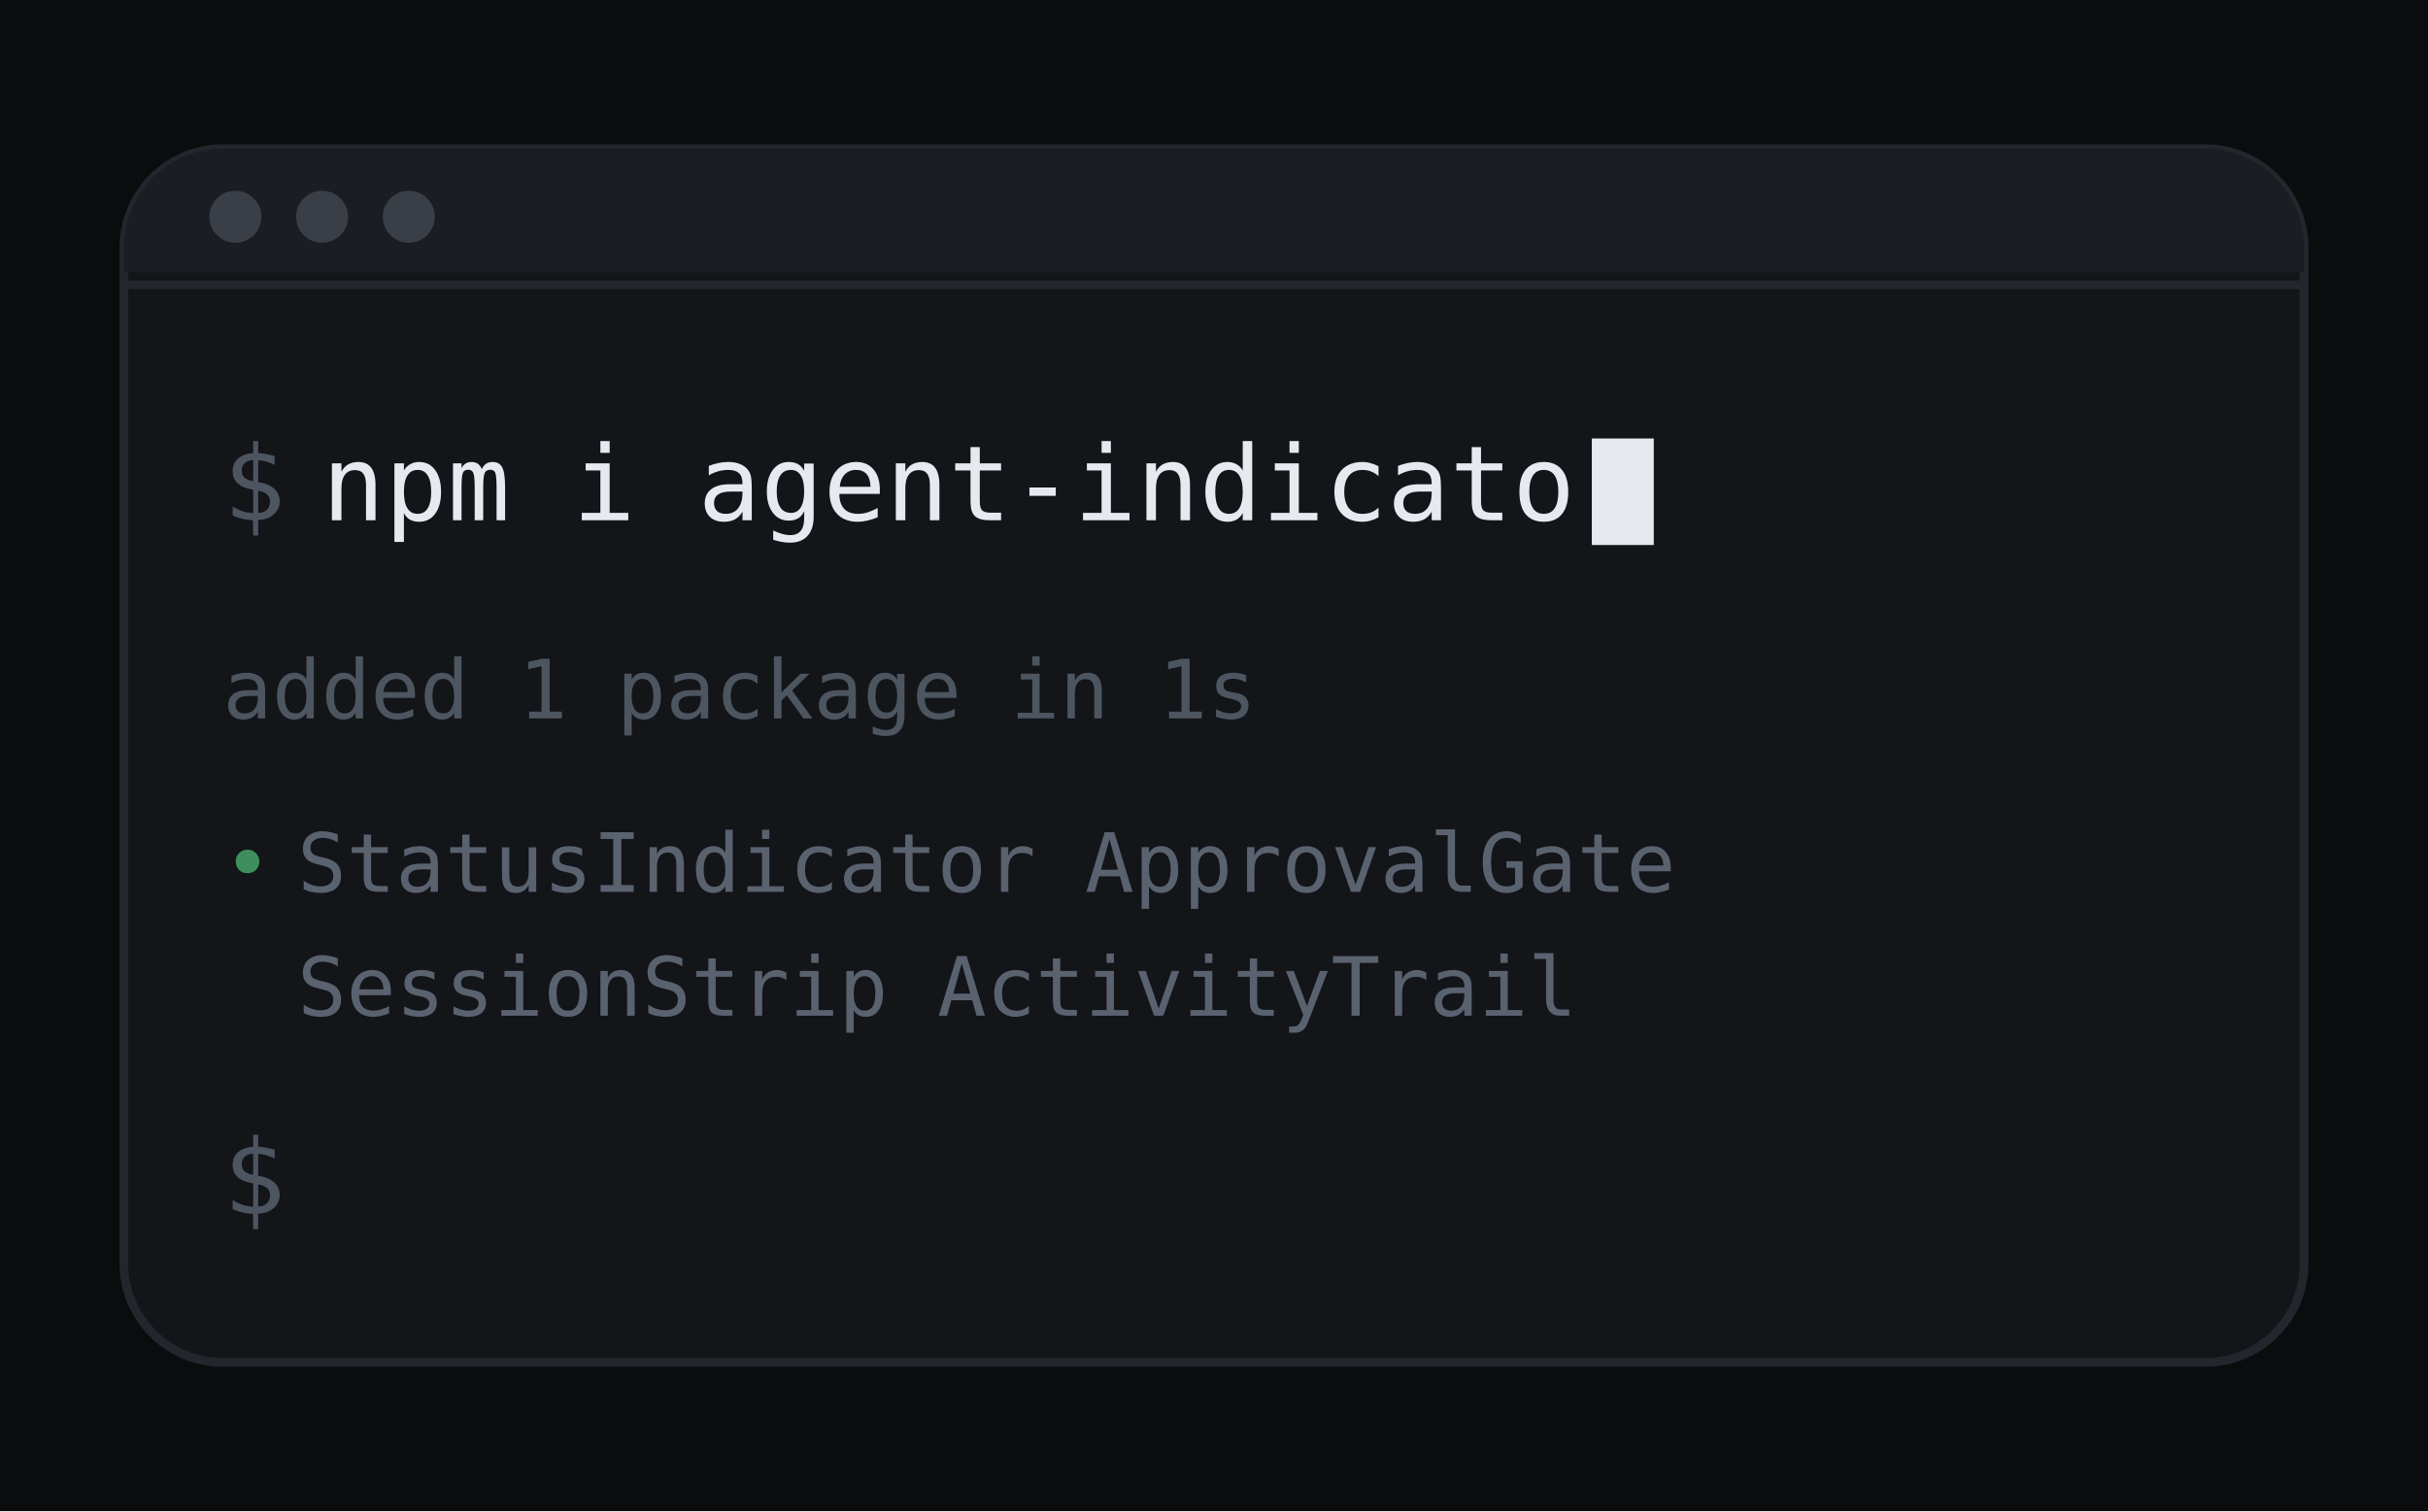
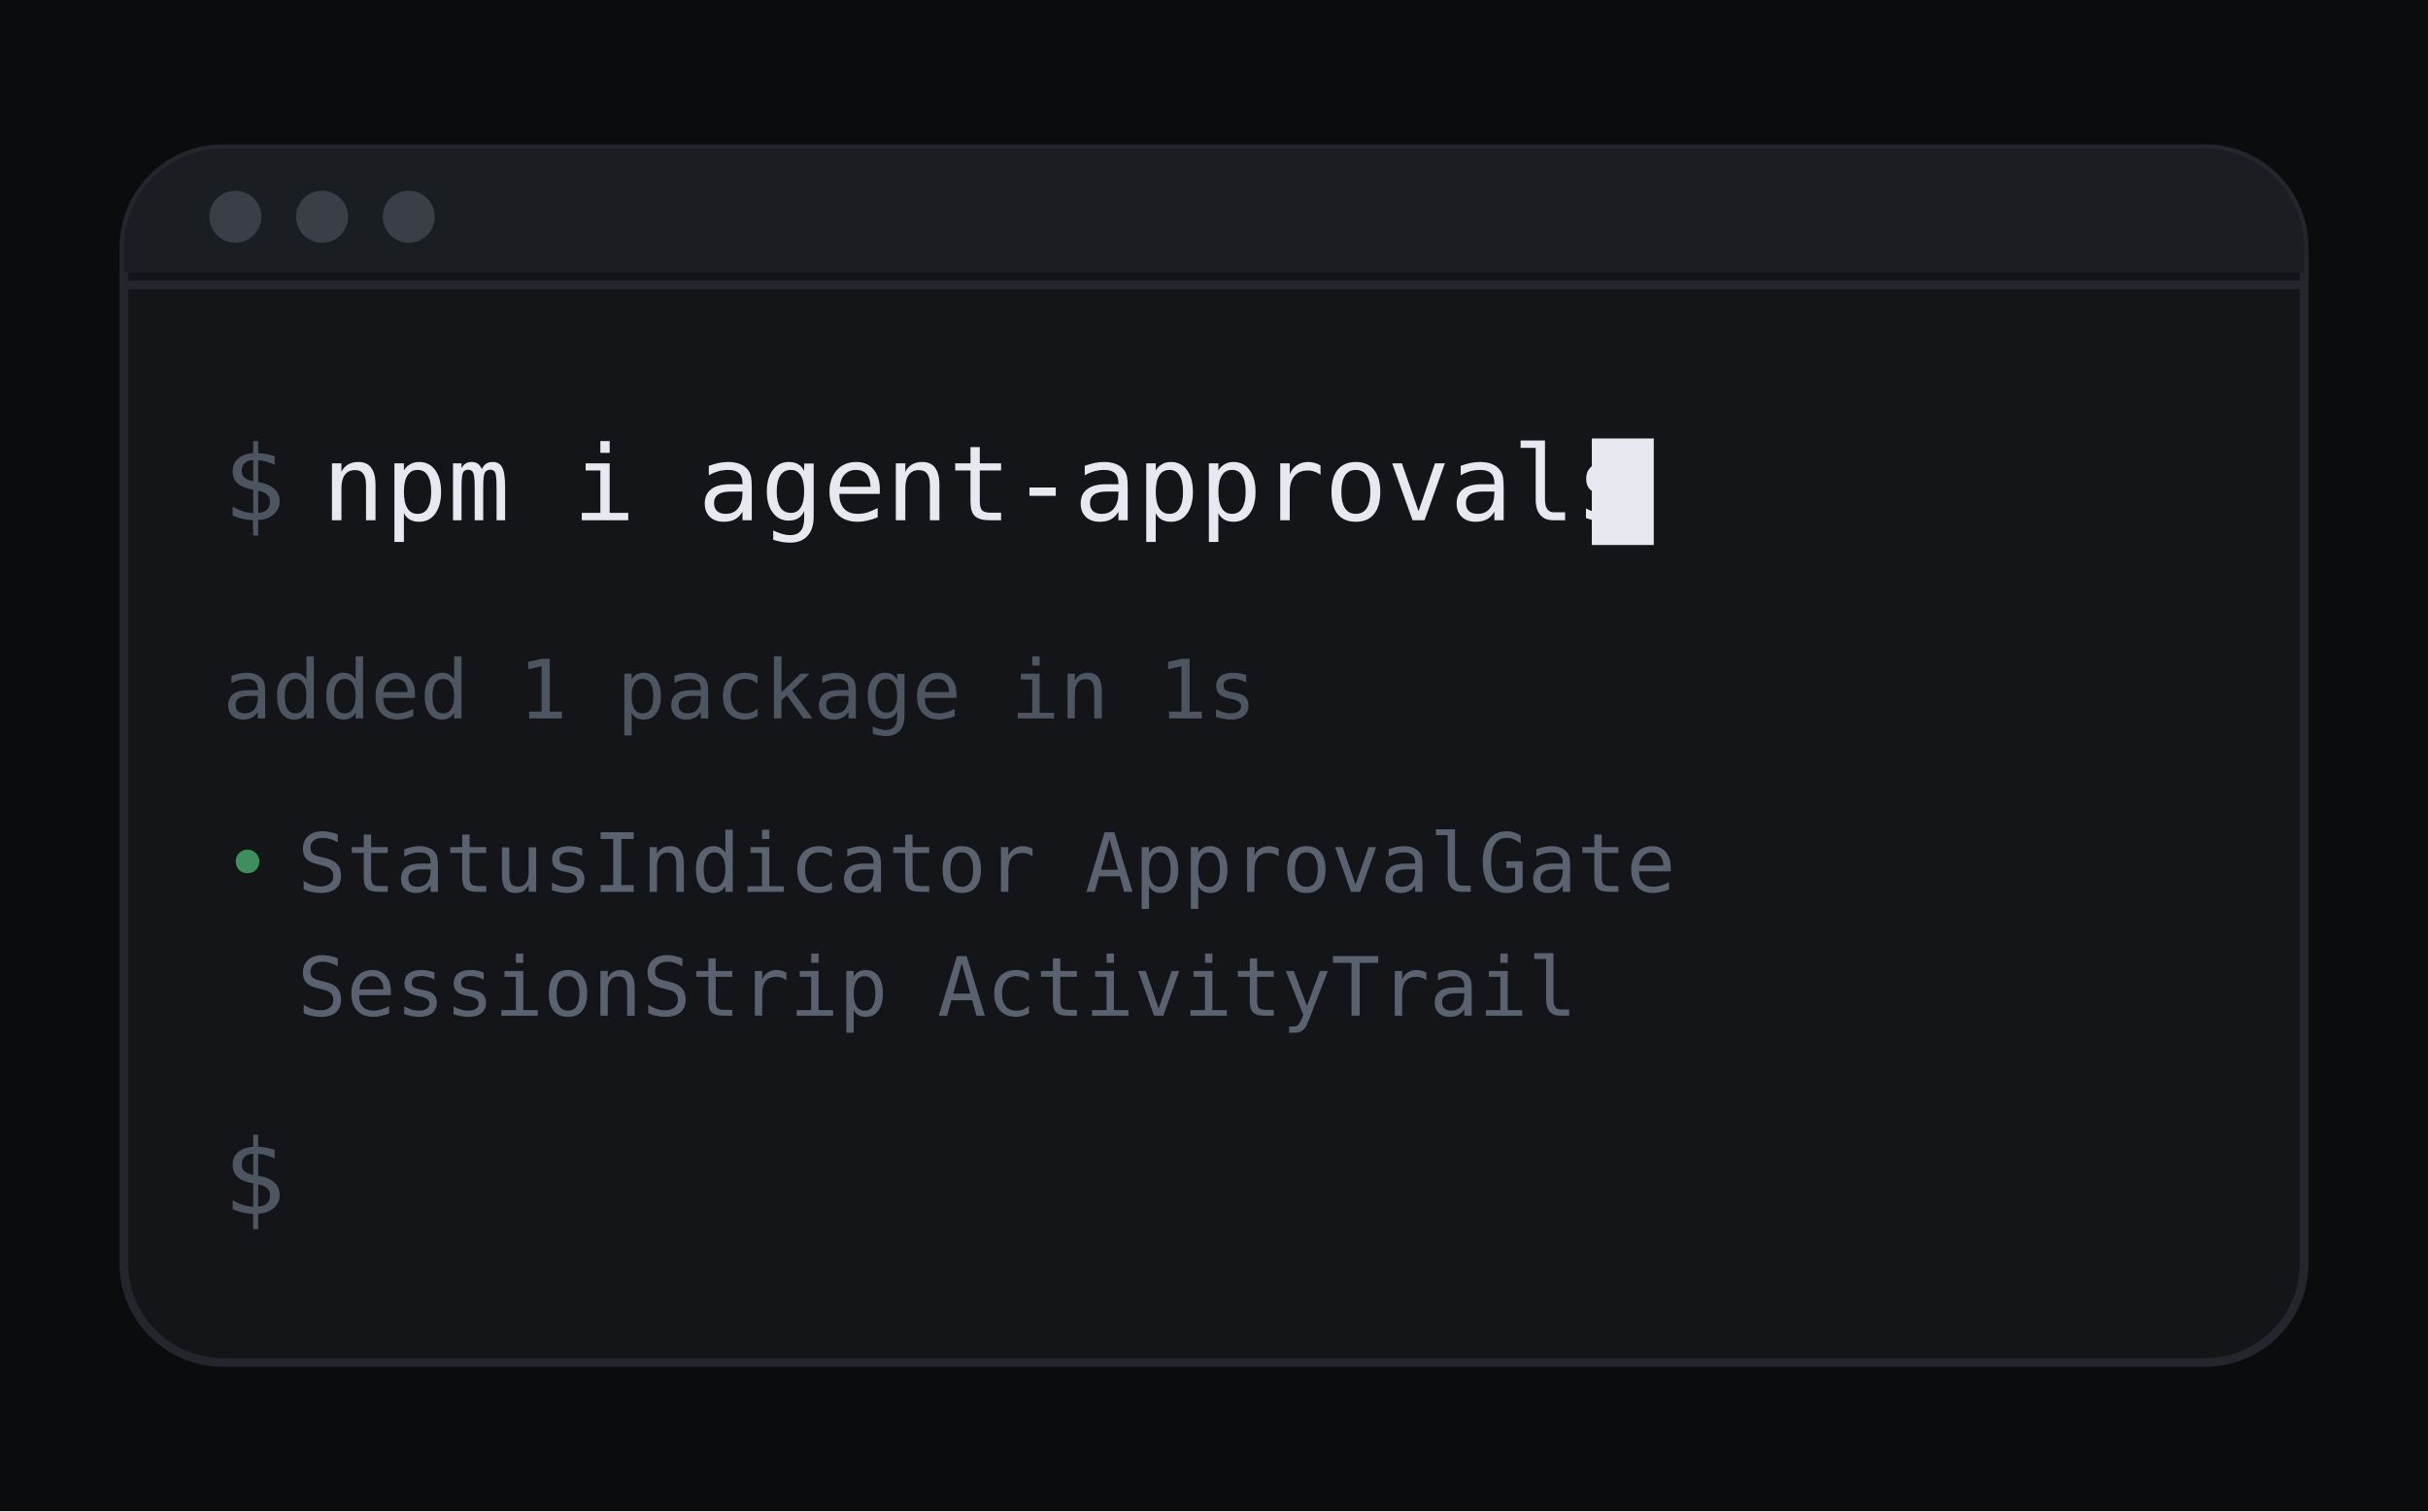
<svg xmlns="http://www.w3.org/2000/svg" width="784" height="488" viewBox="0 0 196 122" aria-hidden="true">
  <rect width="196" height="122" fill="#0b0c0e" />
  <rect x="10" y="12" width="176" height="98" rx="8" fill="#131519" stroke="#23262c" stroke-width=".7" />
  <path d="M10 20 a8 8 0 0 1 8 -8 h160 a8 8 0 0 1 8 8 v2 H10 Z" fill="#1a1d22" />
  <circle cx="19" cy="17.5" r="2.1" fill="#3a3e46" />
  <circle cx="26" cy="17.5" r="2.1" fill="#3a3e46" />
  <circle cx="33" cy="17.5" r="2.1" fill="#3a3e46" />
  <line x1="10" y1="23" x2="186" y2="23" stroke="#23262c" stroke-width=".7" />
  <text x="18" y="42" fill="#4d5560" font-family="ui-monospace,SFMono-Regular,Menlo,monospace" font-size="8.4">$</text>
-   <text x="26" y="42" fill="#e6eaf0" font-family="ui-monospace,SFMono-Regular,Menlo,monospace" font-size="8.4">npm i agent-indicator</text>
+   <text x="26" y="42" fill="#e6eaf0" font-family="ui-monospace,SFMono-Regular,Menlo,monospace" font-size="8.4">npm i agent-approvals</text>
  <rect x="128.5" y="35.4" width="5" height="8.6" fill="#e6eaf0" />
  <text x="18" y="58" fill="#4d5560" font-family="ui-monospace,SFMono-Regular,Menlo,monospace" font-size="6.6">added 1 package in 1s</text>
  <text x="18" y="72" fill="#3f8f5e" font-family="ui-monospace,SFMono-Regular,Menlo,monospace" font-size="6.6">•</text>
  <text x="24" y="72" fill="#5a6270" font-family="ui-monospace,SFMono-Regular,Menlo,monospace" font-size="6.6">StatusIndicator  ApprovalGate</text>
  <text x="24" y="82" fill="#5a6270" font-family="ui-monospace,SFMono-Regular,Menlo,monospace" font-size="6.6">SessionStrip     ActivityTrail</text>
  <text x="18" y="98" fill="#4d5560" font-family="ui-monospace,SFMono-Regular,Menlo,monospace" font-size="8.4">$</text>
</svg>
